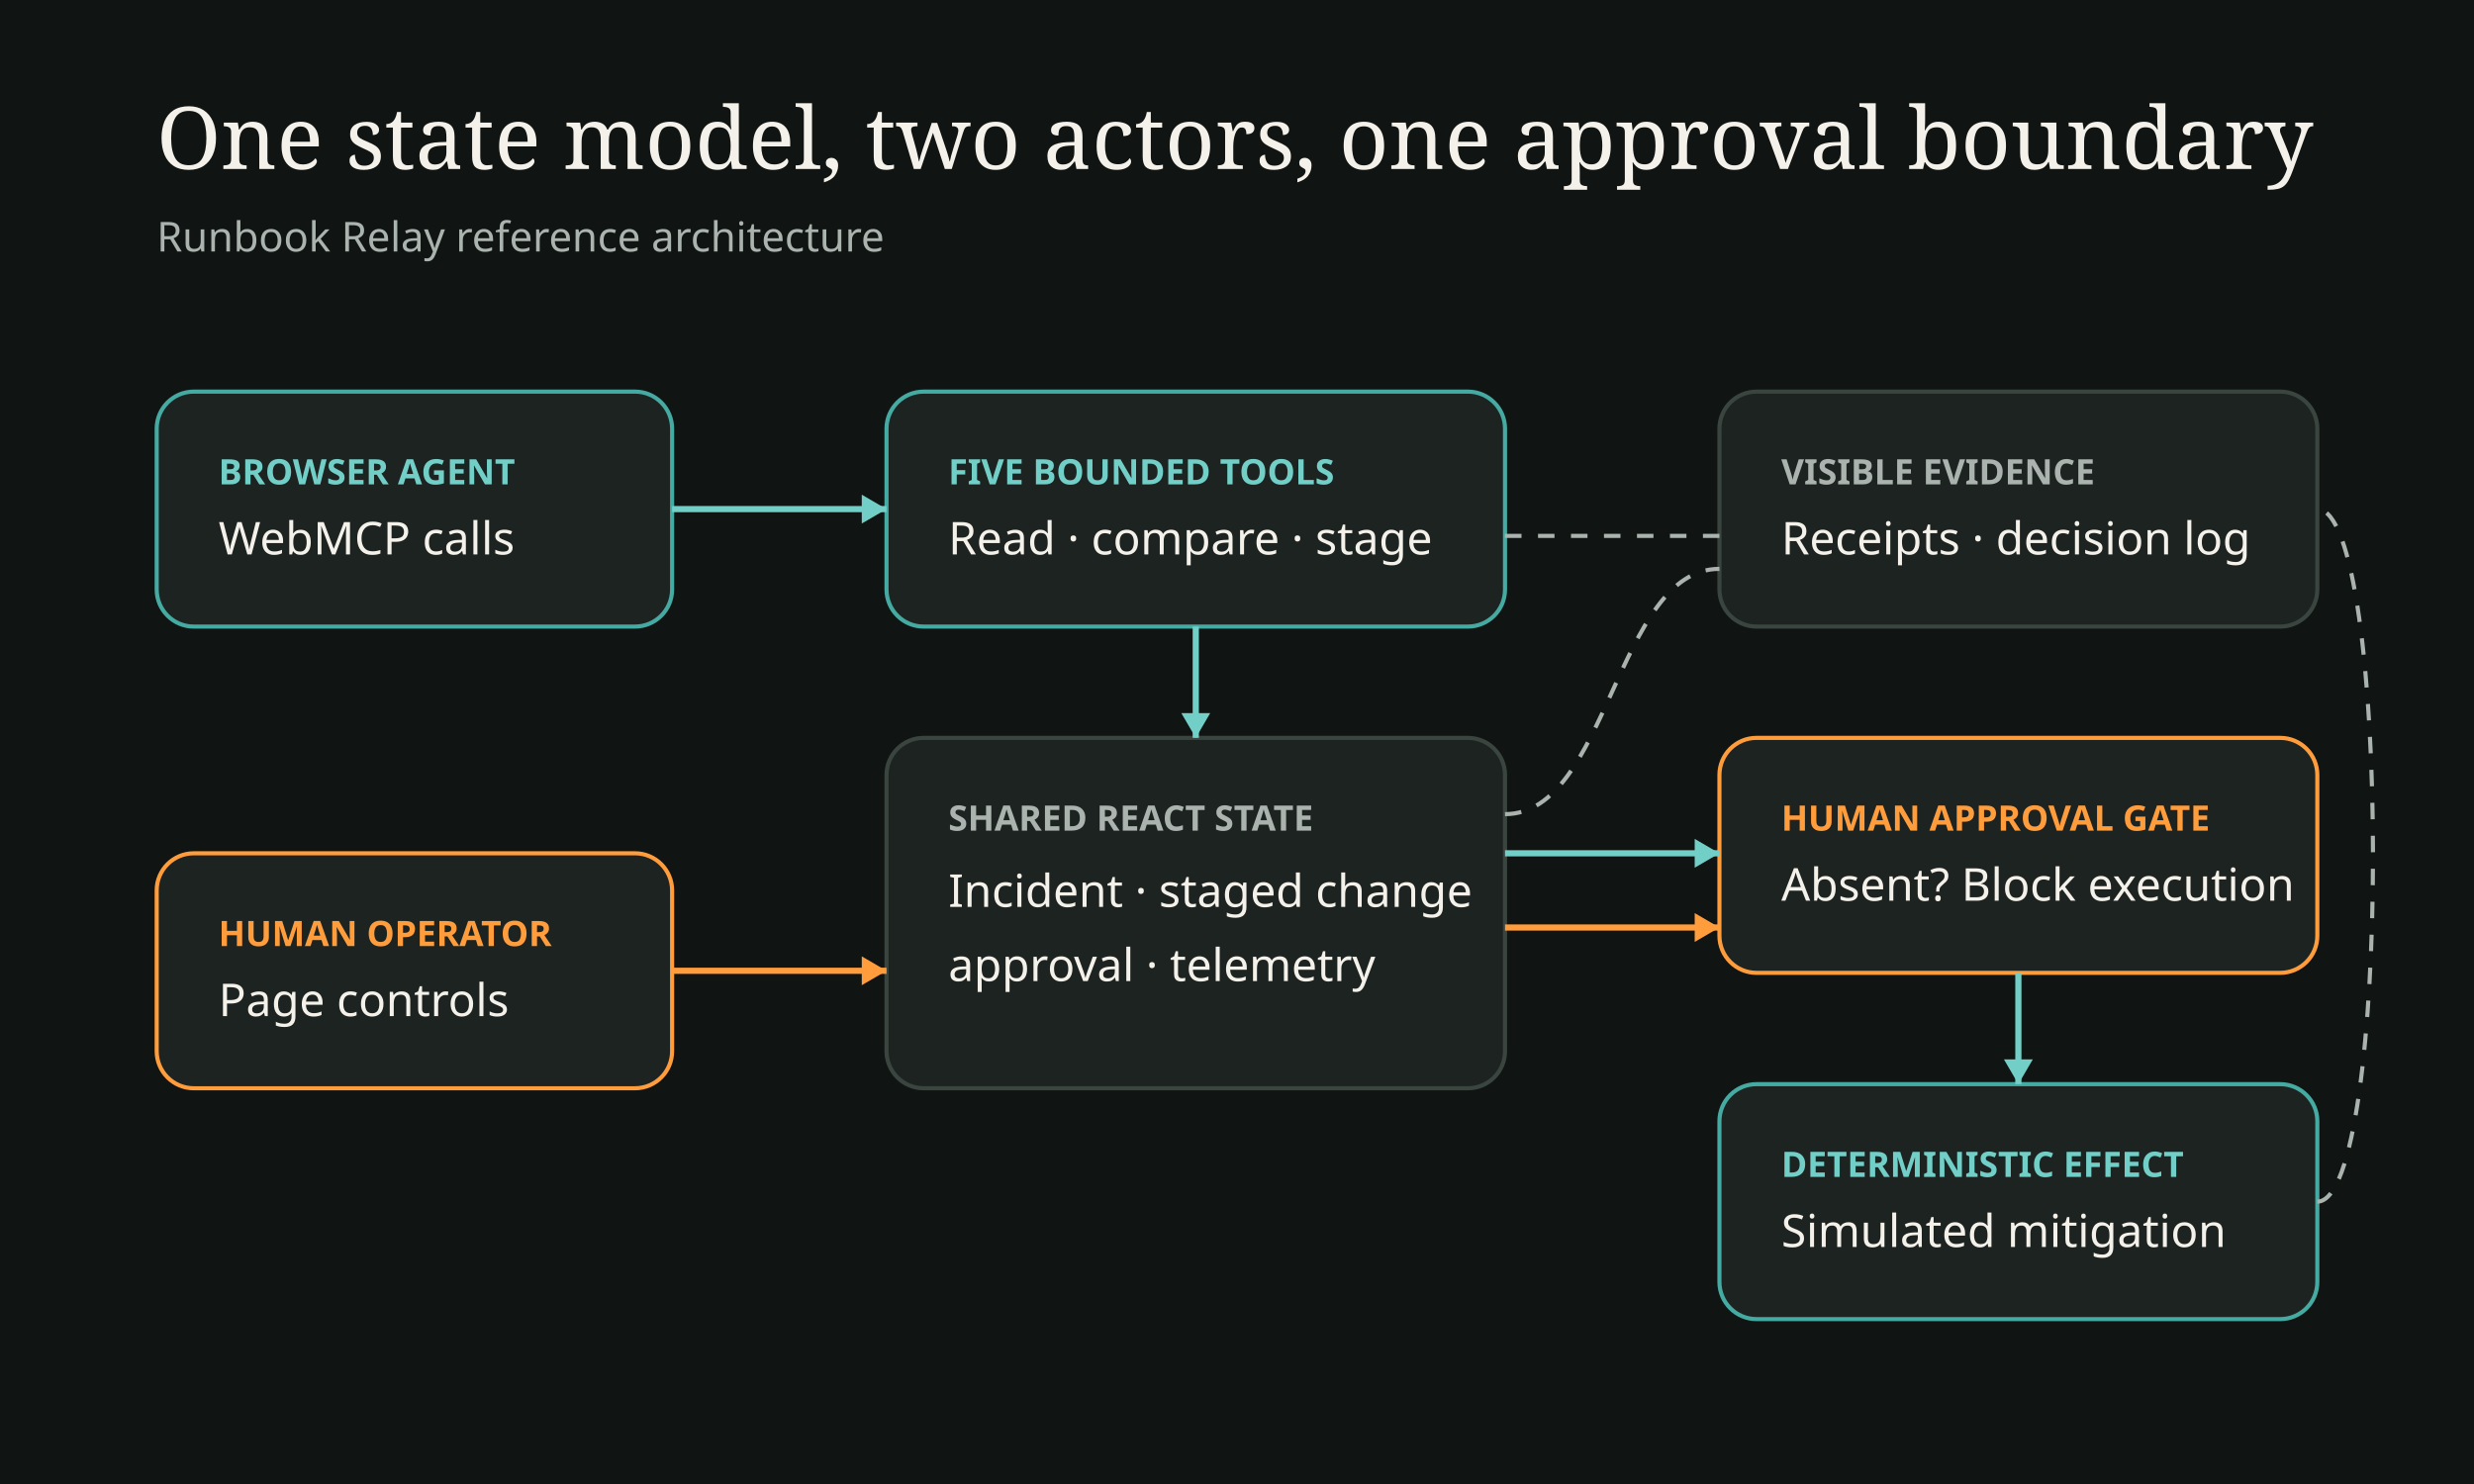
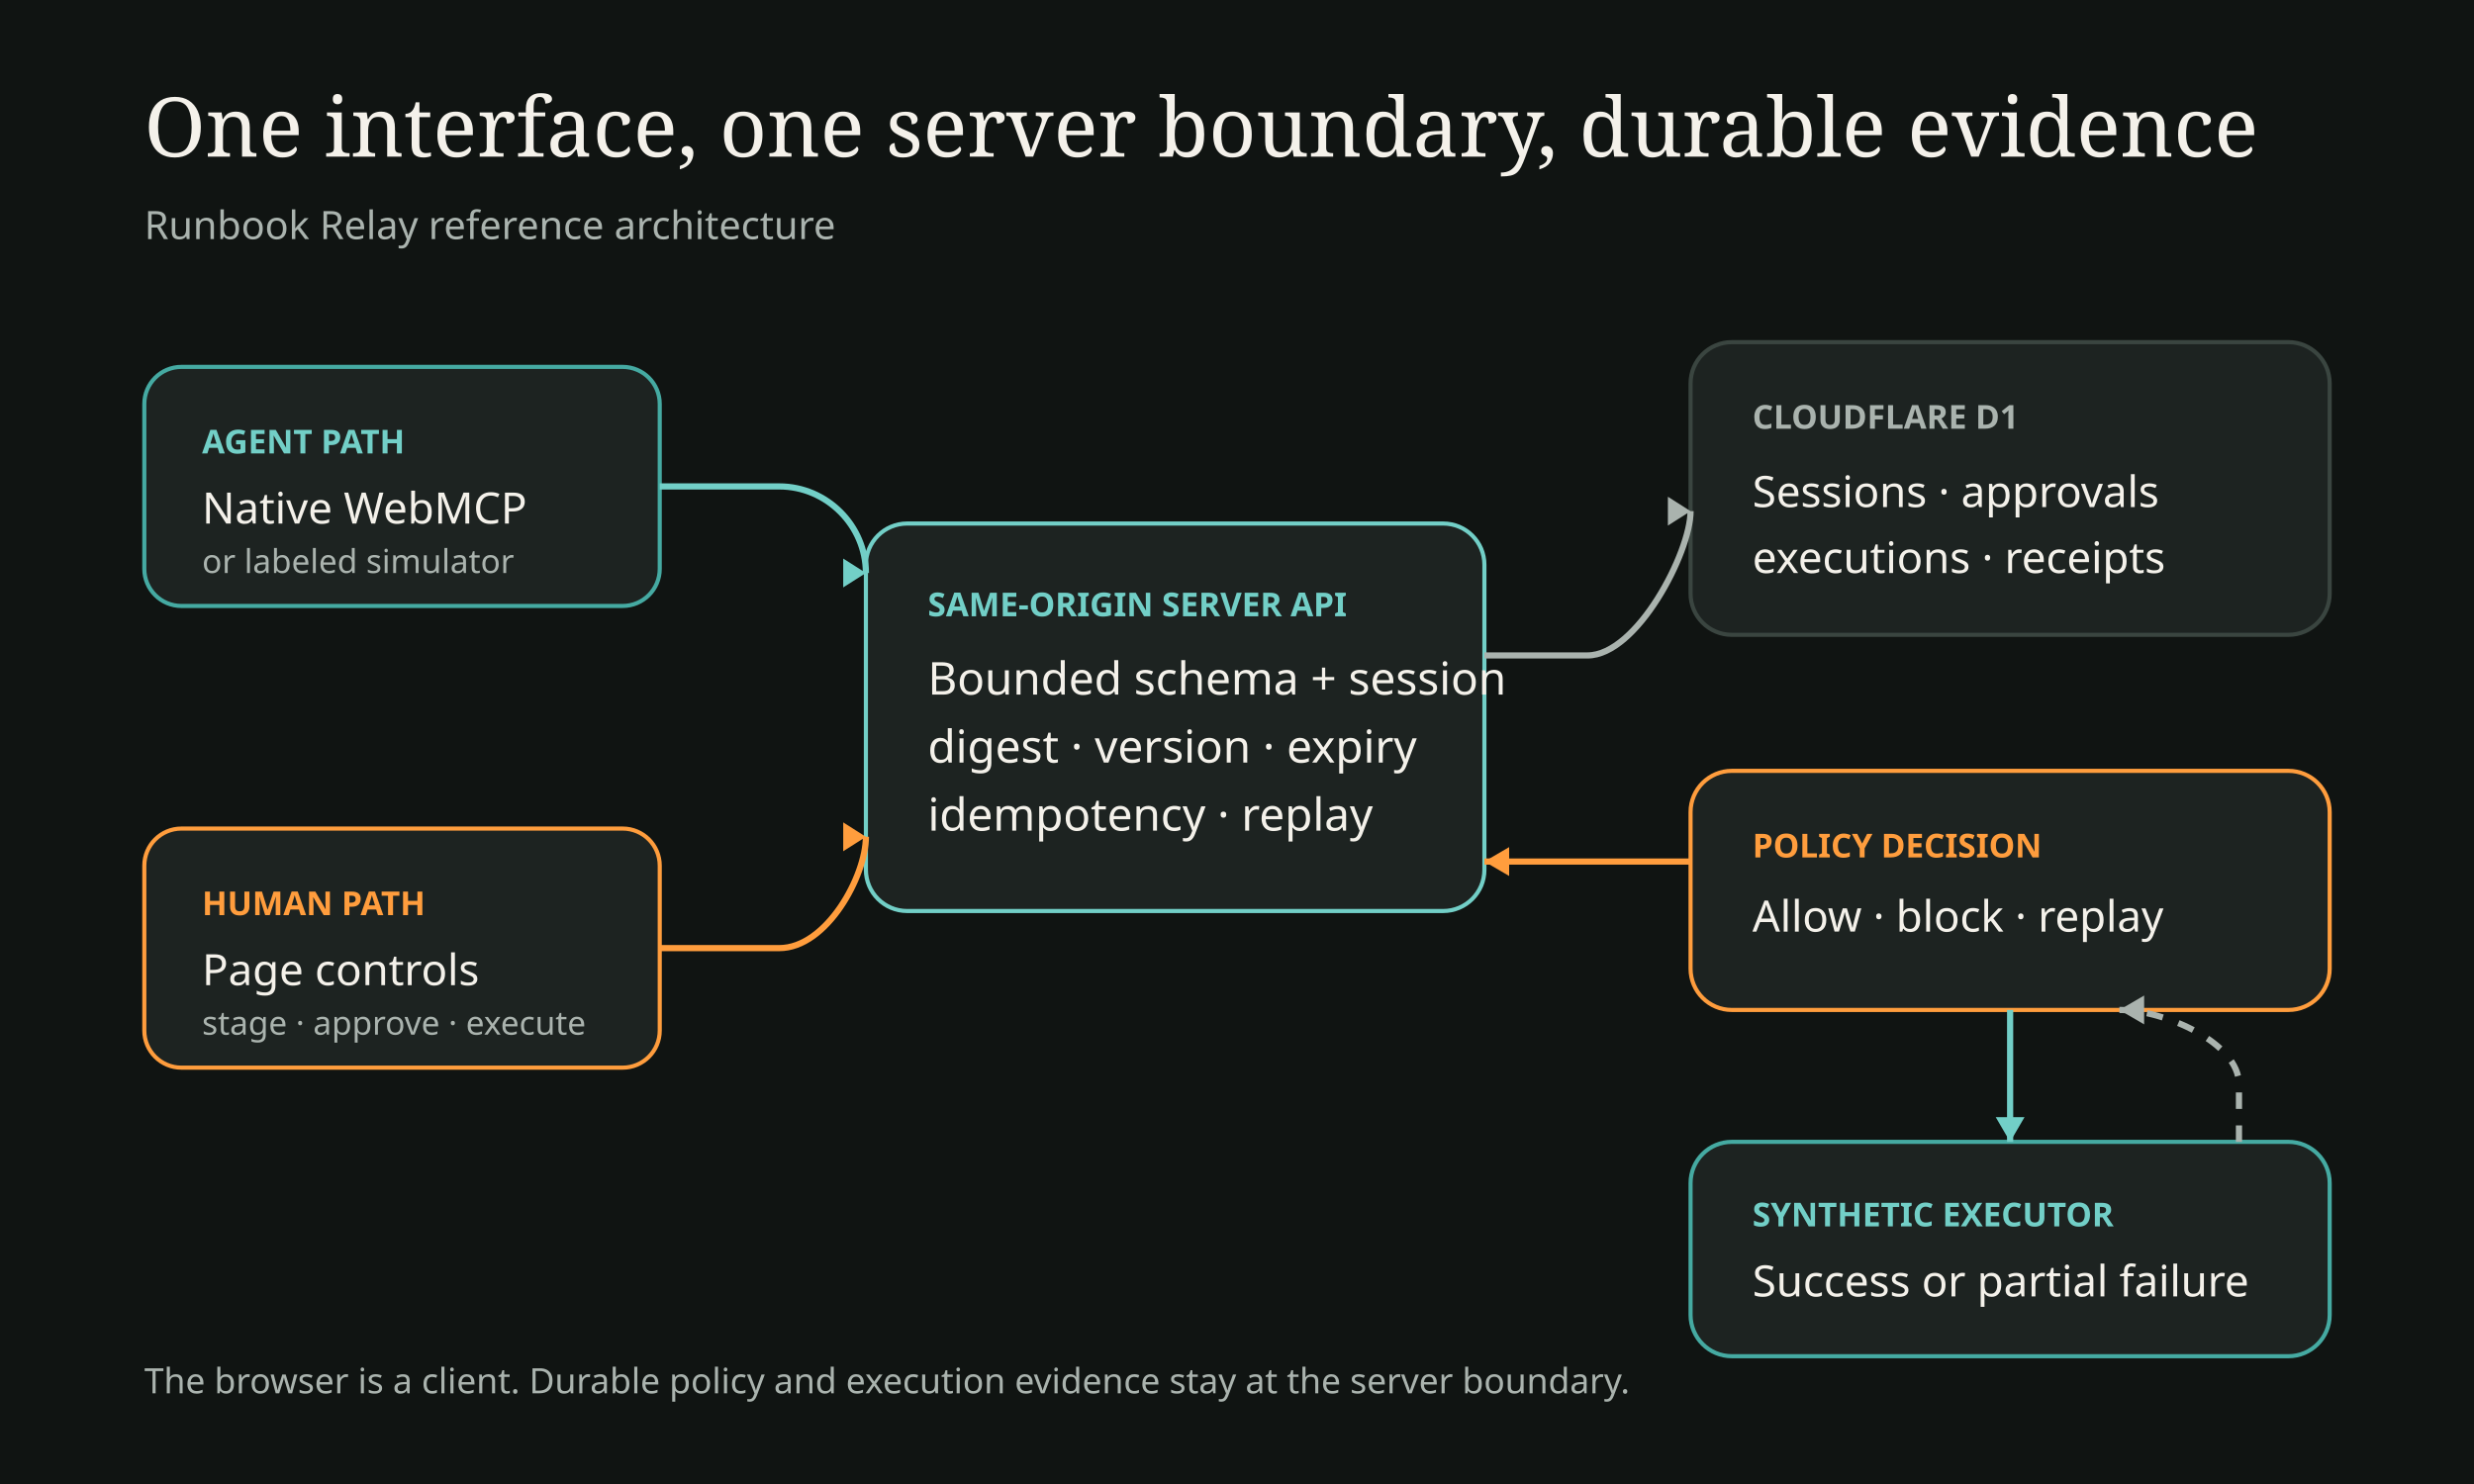
<svg xmlns="http://www.w3.org/2000/svg" width="1200" height="720" viewBox="0 0 1200 720" role="img" aria-labelledby="title desc">
  <rect width="1200" height="720" fill="#101412" />
-   <text x="76" y="82" fill="#f4f1ea" font-family="Georgia, serif" font-size="42">One state model, two actors, one approval boundary</text>
-   <text x="76" y="122" fill="#aab3ae" font-family="system-ui, sans-serif" font-size="20">Runbook Relay reference architecture</text>
+   <text x="70" y="76" fill="#f4f1ea" font-family="Georgia, serif" font-size="40">One interface, one server boundary, durable evidence</text>
+   <text x="70" y="116" fill="#aab3ae" font-family="system-ui, sans-serif" font-size="19">Runbook Relay reference architecture</text>
  <g font-family="system-ui, sans-serif">
-     <rect x="76" y="190" width="250" height="114" rx="18" fill="#1d2321" stroke="#45aaa2" stroke-width="2" />
-     <text x="106" y="235" fill="#72cfc7" font-size="17" font-weight="700">BROWSER AGENT</text>
-     <text x="106" y="269" fill="#f4f1ea" font-size="22">WebMCP calls</text>
-     <rect x="76" y="414" width="250" height="114" rx="18" fill="#1d2321" stroke="#ff9d3d" stroke-width="2" />
-     <text x="106" y="459" fill="#ff9d3d" font-size="17" font-weight="700">HUMAN OPERATOR</text>
-     <text x="106" y="493" fill="#f4f1ea" font-size="22">Page controls</text>
-     <rect x="430" y="190" width="300" height="114" rx="18" fill="#1d2321" stroke="#45aaa2" stroke-width="2" />
-     <text x="460" y="235" fill="#72cfc7" font-size="17" font-weight="700">FIVE BOUNDED TOOLS</text>
-     <text x="460" y="269" fill="#f4f1ea" font-size="22">Read · compare · stage</text>
-     <rect x="430" y="358" width="300" height="170" rx="18" fill="#1d2321" stroke="#3a4540" stroke-width="2" />
-     <text x="460" y="403" fill="#aab3ae" font-size="17" font-weight="700">SHARED REACT STATE</text>
-     <text x="460" y="440" fill="#f4f1ea" font-size="22">Incident · staged change</text>
-     <text x="460" y="476" fill="#f4f1ea" font-size="22">approval · telemetry</text>
-     <rect x="834" y="190" width="290" height="114" rx="18" fill="#1d2321" stroke="#3a4540" stroke-width="2" />
-     <text x="864" y="235" fill="#aab3ae" font-size="17" font-weight="700">VISIBLE EVIDENCE</text>
-     <text x="864" y="269" fill="#f4f1ea" font-size="22">Receipts · decision log</text>
-     <rect x="834" y="358" width="290" height="114" rx="18" fill="#1d2321" stroke="#ff9d3d" stroke-width="2" />
-     <text x="864" y="403" fill="#ff9d3d" font-size="17" font-weight="700">HUMAN APPROVAL GATE</text>
-     <text x="864" y="437" fill="#f4f1ea" font-size="22">Absent? Block execution</text>
-     <rect x="834" y="526" width="290" height="114" rx="18" fill="#1d2321" stroke="#45aaa2" stroke-width="2" />
-     <text x="864" y="571" fill="#72cfc7" font-size="17" font-weight="700">DETERMINISTIC EFFECT</text>
-     <text x="864" y="605" fill="#f4f1ea" font-size="22">Simulated mitigation</text>
-     <g fill="none" stroke="#72cfc7" stroke-width="3">
-       <path d="M326 247H430" />
-       <path d="M580 304V358" />
-       <path d="M730 414H834" />
-       <path d="M979 472V526" />
-     </g>
-     <g fill="none" stroke="#ff9d3d" stroke-width="3">
-       <path d="M326 471H430" />
-       <path d="M730 450H834" />
-     </g>
-     <g fill="none" stroke="#aab3ae" stroke-width="2" stroke-dasharray="8 8">
-       <path d="M730 260H834" />
-       <path d="M730 395C780 395 784 276 834 276" />
-       <path d="M1124 583C1160 583 1160 247 1124 247" />
+     <rect x="70" y="178" width="250" height="116" rx="18" fill="#1d2321" stroke="#45aaa2" stroke-width="2" />
+     <text x="98" y="220" fill="#72cfc7" font-size="16" font-weight="700">AGENT PATH</text>
+     <text x="98" y="254" fill="#f4f1ea" font-size="21">Native WebMCP</text>
+     <text x="98" y="278" fill="#aab3ae" font-size="16">or labeled simulator</text>
+     <rect x="70" y="402" width="250" height="116" rx="18" fill="#1d2321" stroke="#ff9d3d" stroke-width="2" />
+     <text x="98" y="444" fill="#ff9d3d" font-size="16" font-weight="700">HUMAN PATH</text>
+     <text x="98" y="478" fill="#f4f1ea" font-size="21">Page controls</text>
+     <text x="98" y="502" fill="#aab3ae" font-size="16">stage · approve · execute</text>
+     <rect x="420" y="254" width="300" height="188" rx="20" fill="#1d2321" stroke="#72cfc7" stroke-width="2" />
+     <text x="450" y="299" fill="#72cfc7" font-size="16" font-weight="700">SAME-ORIGIN SERVER API</text>
+     <text x="450" y="337" fill="#f4f1ea" font-size="22">Bounded schema + session</text>
+     <text x="450" y="370" fill="#f4f1ea" font-size="22">digest · version · expiry</text>
+     <text x="450" y="403" fill="#f4f1ea" font-size="22">idempotency · replay</text>
+     <rect x="820" y="166" width="310" height="142" rx="20" fill="#1d2321" stroke="#3a4540" stroke-width="2" />
+     <text x="850" y="208" fill="#aab3ae" font-size="16" font-weight="700">CLOUDFLARE D1</text>
+     <text x="850" y="246" fill="#f4f1ea" font-size="21">Sessions · approvals</text>
+     <text x="850" y="278" fill="#f4f1ea" font-size="21">executions · receipts</text>
+     <rect x="820" y="374" width="310" height="116" rx="20" fill="#1d2321" stroke="#ff9d3d" stroke-width="2" />
+     <text x="850" y="416" fill="#ff9d3d" font-size="16" font-weight="700">POLICY DECISION</text>
+     <text x="850" y="452" fill="#f4f1ea" font-size="21">Allow · block · replay</text>
+     <rect x="820" y="554" width="310" height="104" rx="20" fill="#1d2321" stroke="#45aaa2" stroke-width="2" />
+     <text x="850" y="595" fill="#72cfc7" font-size="16" font-weight="700">SYNTHETIC EXECUTOR</text>
+     <text x="850" y="629" fill="#f4f1ea" font-size="21">Success or partial failure</text>
+     <g fill="none" stroke-width="3">
+       <path d="M320 236H378C401 236 420 255 420 278" stroke="#72cfc7" />
+       <path d="M320 460H378C401 460 420 425 420 406" stroke="#ff9d3d" />
+       <path d="M720 318H770C794 318 820 268 820 248" stroke="#aab3ae" />
+       <path d="M820 418H720" stroke="#ff9d3d" />
+       <path d="M975 490V554" stroke="#72cfc7" />
+       <path d="M1086 554V526C1086 506 1050 490 1028 490" stroke="#aab3ae" stroke-dasharray="8 8" />
    </g>
    <g fill="#72cfc7">
-       <path d="M430 247l-12-7v14z" />
-       <path d="M580 358l-7-12h14z" />
-       <path d="M834 414l-12-7v14z" />
-       <path d="M979 526l-7-12h14z" />
+       <path d="M420 278l-11-7v14z" />
+       <path d="M975 554l-7-12h14z" />
    </g>
    <g fill="#ff9d3d">
-       <path d="M430 471l-12-7v14z" />
-       <path d="M834 450l-12-7v14z" />
+       <path d="M420 406l-11-7v14z" />
+       <path d="M720 418l12-7v14z" />
+     </g>
+     <g fill="#aab3ae">
+       <path d="M820 248l-11-7v14z" />
+       <path d="M1028 490l12-7v14z" />
    </g>
  </g>
+   <text x="70" y="676" fill="#aab3ae" font-family="system-ui, sans-serif" font-size="17">The browser is a client. Durable policy and execution evidence stay at the server boundary.</text>
</svg>
